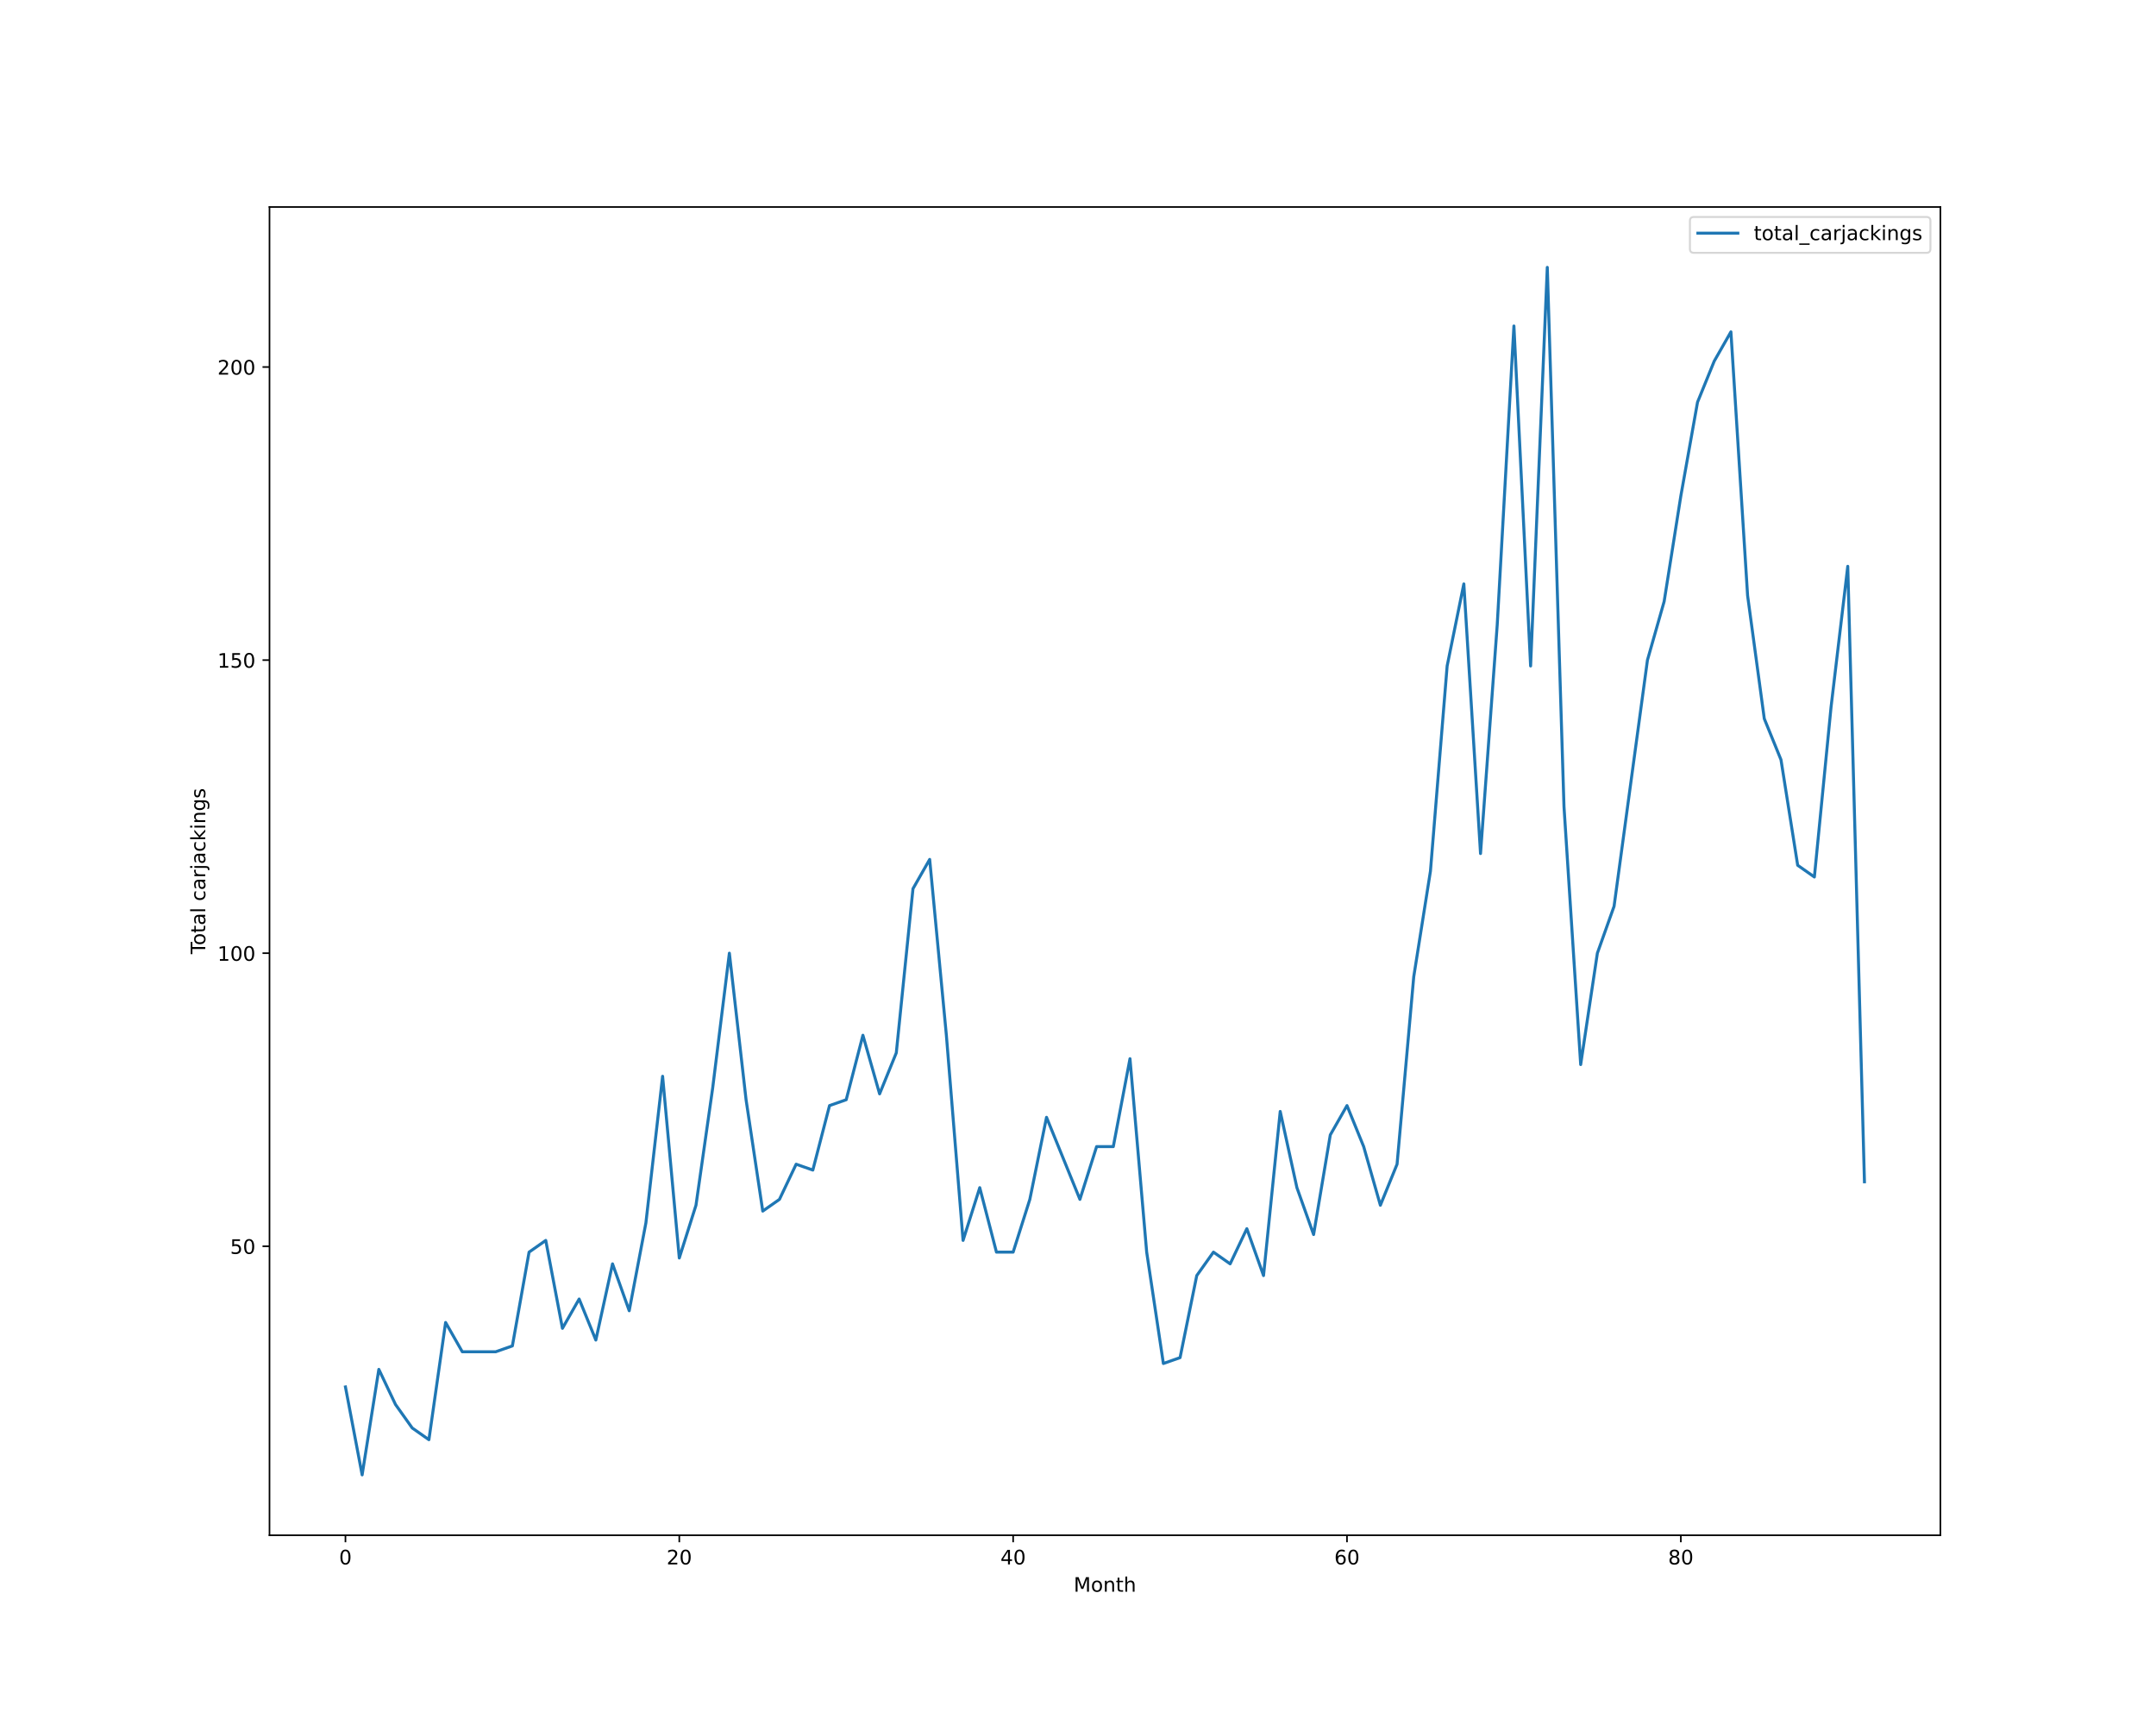
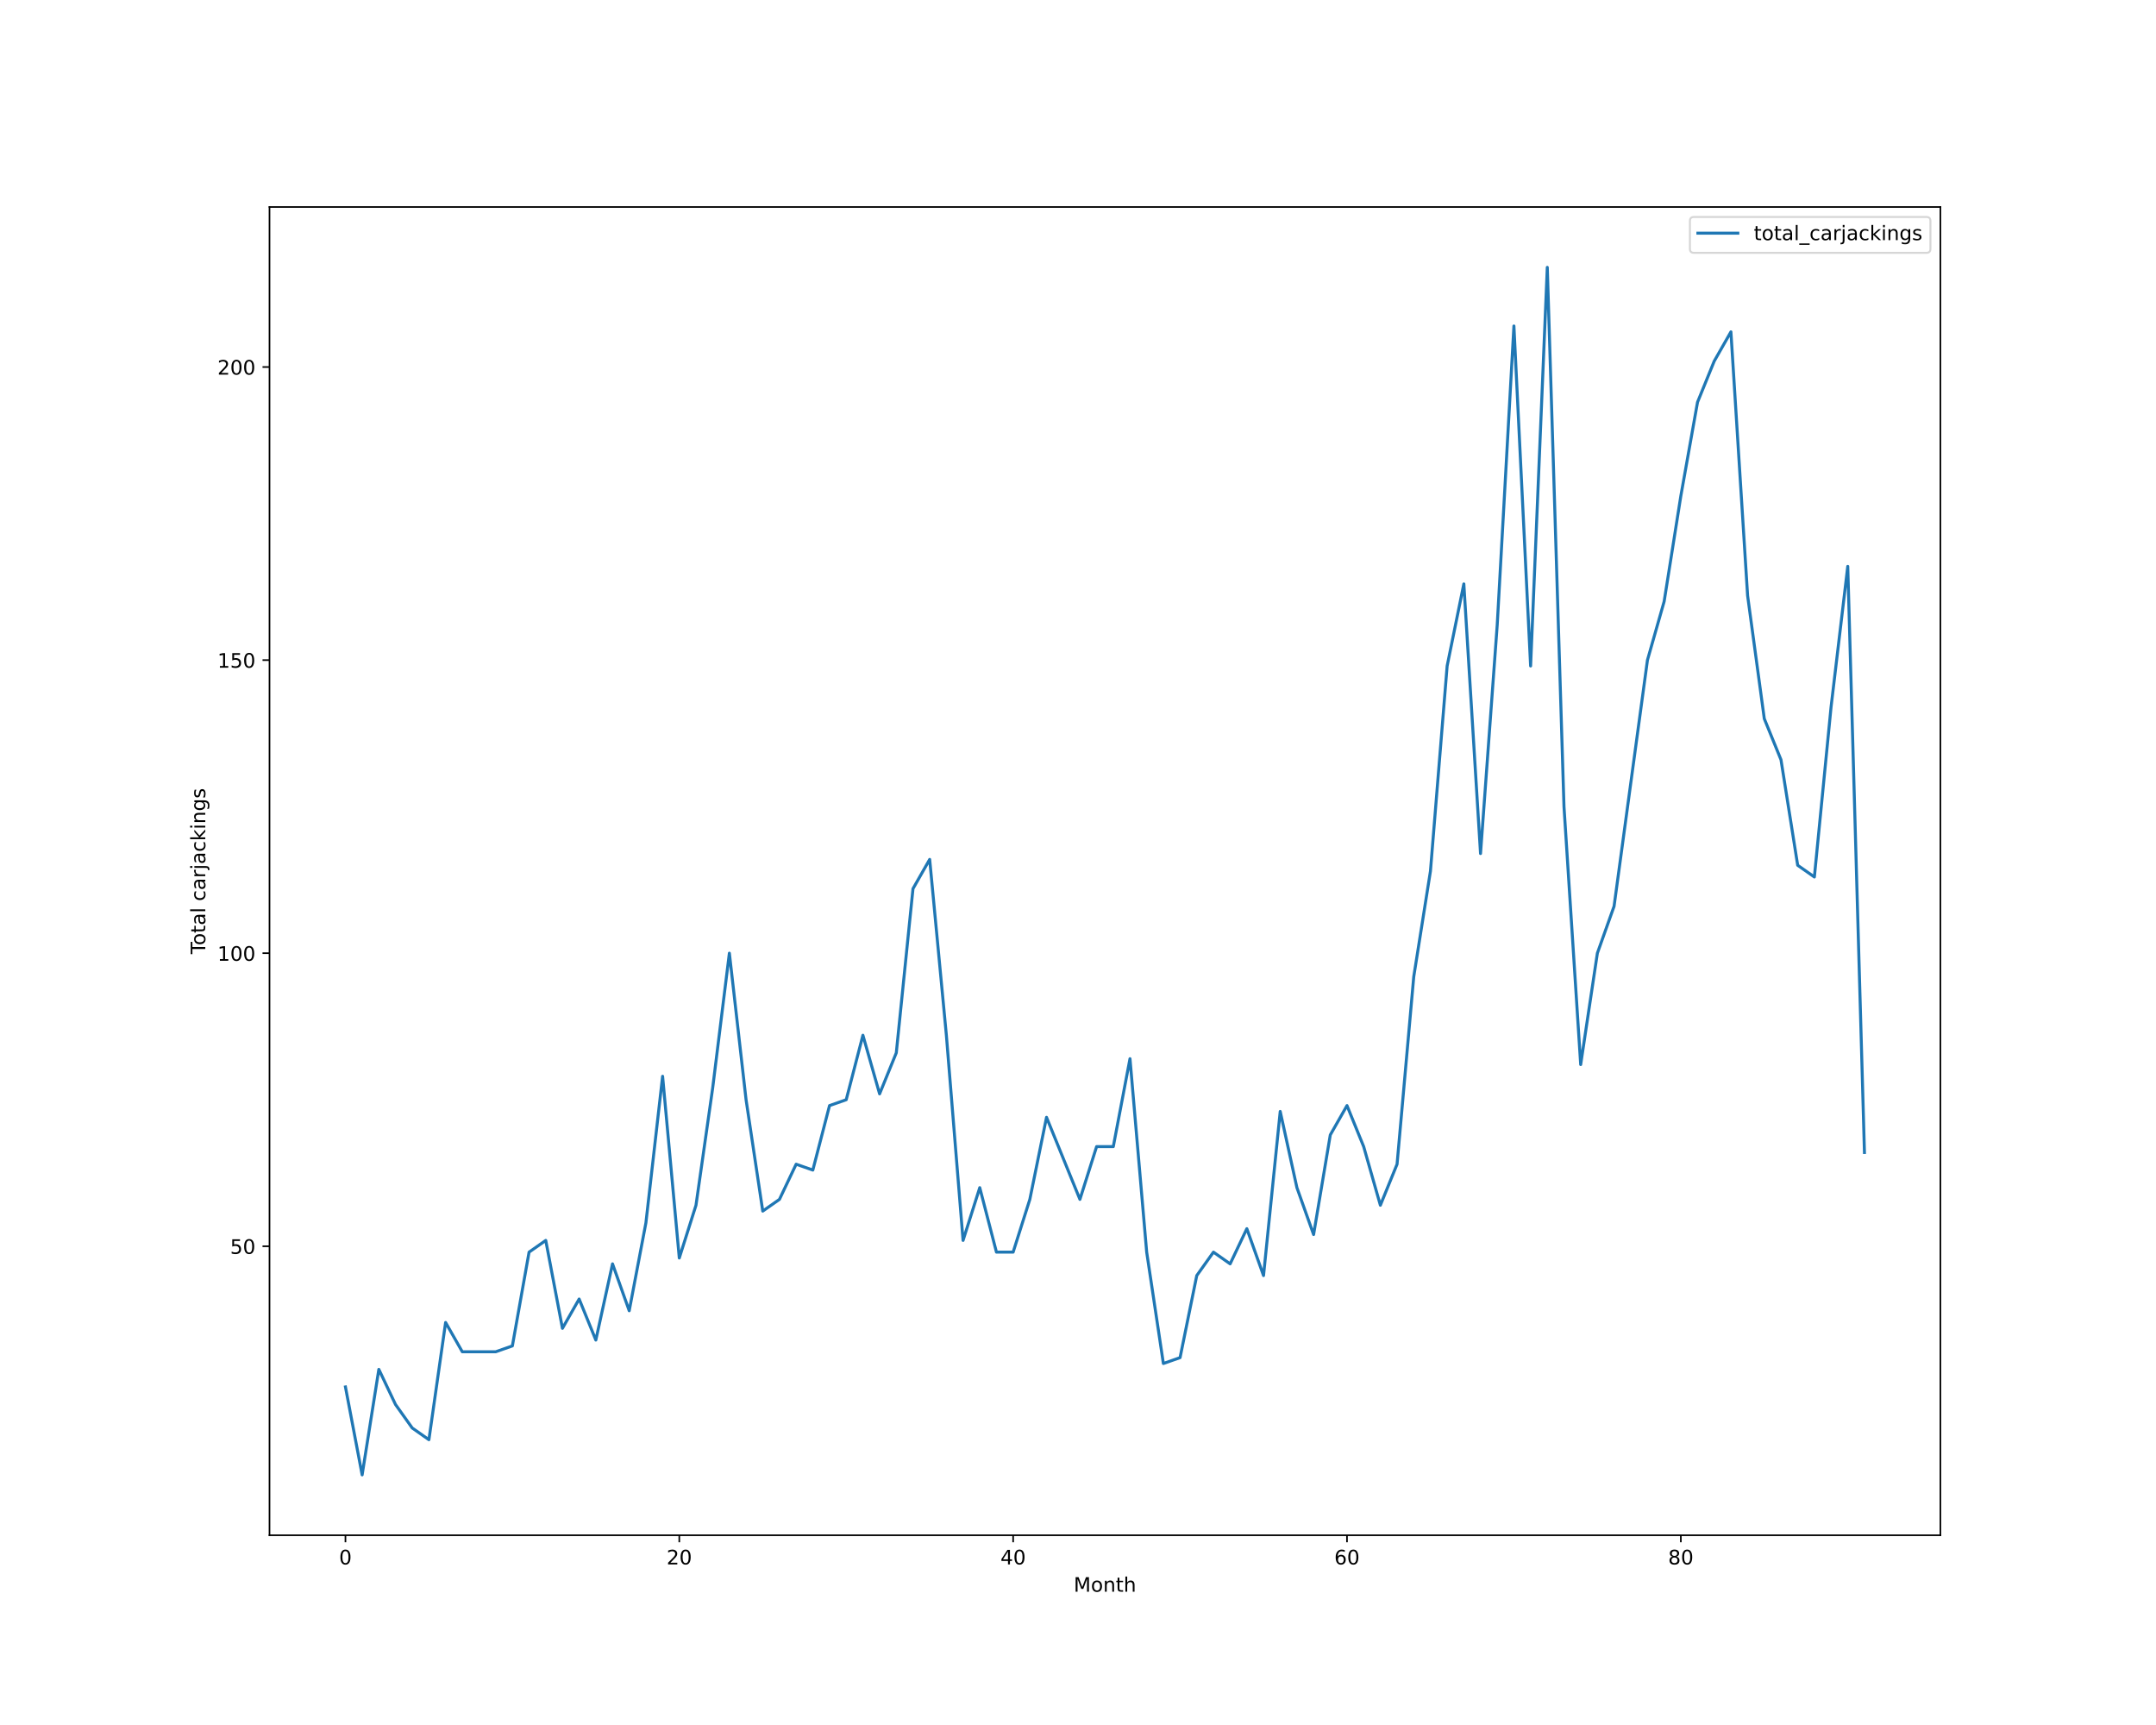
<svg xmlns="http://www.w3.org/2000/svg" xmlns:xlink="http://www.w3.org/1999/xlink" height="864pt" version="1.1" viewBox="0 0 1080 864" width="1080pt">
  <defs>
    <style type="text/css">*{stroke-linecap:butt;stroke-linejoin:round;}</style>
  </defs>
  <g id="figure_1">
    <g id="patch_1">
      <path d="M 0 864  L 1080 864  L 1080 0  L 0 0  z " style="fill:#ffffff;" />
    </g>
    <g id="axes_1">
      <g id="patch_2">
        <path d="M 135 768.96  L 972 768.96  L 972 103.68  L 135 103.68  z " style="fill:#ffffff;" />
      </g>
      <g id="matplotlib.axis_1">
        <g id="xtick_1">
          <g id="line2d_1">
            <defs>
-               <path d="M 0 0  L 0 3.5  " id="m322227b033" style="stroke:#000000;stroke-width:0.8;" />
-             </defs>
-             <g>
-               <use style="stroke:#000000;stroke-width:0.8;" x="173.045" xlink:href="#m322227b033" y="768.96" />
+               <path d="M 0 0  L 0 3.5  " id="me56b29a317" style="stroke:#000000;stroke-width:0.8;" />
+             </defs>
+             <g>
+               <use style="stroke:#000000;stroke-width:0.8;" x="173.045" xlink:href="#me56b29a317" y="768.96" />
            </g>
          </g>
          <g id="text_1">
            <g transform="translate(169.8642 783.5584)scale(0.1 -0.1)">
              <defs>
                <path d="M 2034 4250  Q 1547 4250 1301 3770  Q 1056 3291 1056 2328  Q 1056 1369 1301 889  Q 1547 409 2034 409  Q 2525 409 2770 889  Q 3016 1369 3016 2328  Q 3016 3291 2770 3770  Q 2525 4250 2034 4250  z M 2034 4750  Q 2819 4750 3233 4129  Q 3647 3509 3647 2328  Q 3647 1150 3233 529  Q 2819 -91 2034 -91  Q 1250 -91 836 529  Q 422 1150 422 2328  Q 422 3509 836 4129  Q 1250 4750 2034 4750  z " id="DejaVuSans-30" transform="scale(0.015625)" />
              </defs>
              <use xlink:href="#DejaVuSans-30" />
            </g>
          </g>
        </g>
        <g id="xtick_2">
          <g id="line2d_2">
            <g>
-               <use style="stroke:#000000;stroke-width:0.8;" x="340.278" xlink:href="#m322227b033" y="768.96" />
+               <use style="stroke:#000000;stroke-width:0.8;" x="340.278" xlink:href="#me56b29a317" y="768.96" />
            </g>
          </g>
          <g id="text_2">
            <g transform="translate(333.9157 783.5584)scale(0.1 -0.1)">
              <defs>
                <path d="M 1228 531  L 3431 531  L 3431 0  L 469 0  L 469 531  Q 828 903 1448 1529  Q 2069 2156 2228 2338  Q 2531 2678 2651 2914  Q 2772 3150 2772 3378  Q 2772 3750 2511 3984  Q 2250 4219 1831 4219  Q 1534 4219 1204 4116  Q 875 4013 500 3803  L 500 4441  Q 881 4594 1212 4672  Q 1544 4750 1819 4750  Q 2544 4750 2975 4387  Q 3406 4025 3406 3419  Q 3406 3131 3298 2873  Q 3191 2616 2906 2266  Q 2828 2175 2409 1742  Q 1991 1309 1228 531  z " id="DejaVuSans-32" transform="scale(0.015625)" />
              </defs>
              <use xlink:href="#DejaVuSans-32" />
              <use x="63.623" xlink:href="#DejaVuSans-30" />
            </g>
          </g>
        </g>
        <g id="xtick_3">
          <g id="line2d_3">
            <g>
-               <use style="stroke:#000000;stroke-width:0.8;" x="507.511" xlink:href="#m322227b033" y="768.96" />
+               <use style="stroke:#000000;stroke-width:0.8;" x="507.511" xlink:href="#me56b29a317" y="768.96" />
            </g>
          </g>
          <g id="text_3">
            <g transform="translate(501.1485 783.5584)scale(0.1 -0.1)">
              <defs>
                <path d="M 2419 4116  L 825 1625  L 2419 1625  L 2419 4116  z M 2253 4666  L 3047 4666  L 3047 1625  L 3713 1625  L 3713 1100  L 3047 1100  L 3047 0  L 2419 0  L 2419 1100  L 313 1100  L 313 1709  L 2253 4666  z " id="DejaVuSans-34" transform="scale(0.015625)" />
              </defs>
              <use xlink:href="#DejaVuSans-34" />
              <use x="63.623" xlink:href="#DejaVuSans-30" />
            </g>
          </g>
        </g>
        <g id="xtick_4">
          <g id="line2d_4">
            <g>
-               <use style="stroke:#000000;stroke-width:0.8;" x="674.744" xlink:href="#m322227b033" y="768.96" />
+               <use style="stroke:#000000;stroke-width:0.8;" x="674.744" xlink:href="#me56b29a317" y="768.96" />
            </g>
          </g>
          <g id="text_4">
            <g transform="translate(668.3813 783.5584)scale(0.1 -0.1)">
              <defs>
                <path d="M 2113 2584  Q 1688 2584 1439 2293  Q 1191 2003 1191 1497  Q 1191 994 1439 701  Q 1688 409 2113 409  Q 2538 409 2786 701  Q 3034 994 3034 1497  Q 3034 2003 2786 2293  Q 2538 2584 2113 2584  z M 3366 4563  L 3366 3988  Q 3128 4100 2886 4159  Q 2644 4219 2406 4219  Q 1781 4219 1451 3797  Q 1122 3375 1075 2522  Q 1259 2794 1537 2939  Q 1816 3084 2150 3084  Q 2853 3084 3261 2657  Q 3669 2231 3669 1497  Q 3669 778 3244 343  Q 2819 -91 2113 -91  Q 1303 -91 875 529  Q 447 1150 447 2328  Q 447 3434 972 4092  Q 1497 4750 2381 4750  Q 2619 4750 2861 4703  Q 3103 4656 3366 4563  z " id="DejaVuSans-36" transform="scale(0.015625)" />
              </defs>
              <use xlink:href="#DejaVuSans-36" />
              <use x="63.623" xlink:href="#DejaVuSans-30" />
            </g>
          </g>
        </g>
        <g id="xtick_5">
          <g id="line2d_5">
            <g>
-               <use style="stroke:#000000;stroke-width:0.8;" x="841.977" xlink:href="#m322227b033" y="768.96" />
+               <use style="stroke:#000000;stroke-width:0.8;" x="841.977" xlink:href="#me56b29a317" y="768.96" />
            </g>
          </g>
          <g id="text_5">
            <g transform="translate(835.614 783.5584)scale(0.1 -0.1)">
              <defs>
                <path d="M 2034 2216  Q 1584 2216 1326 1975  Q 1069 1734 1069 1313  Q 1069 891 1326 650  Q 1584 409 2034 409  Q 2484 409 2743 651  Q 3003 894 3003 1313  Q 3003 1734 2745 1975  Q 2488 2216 2034 2216  z M 1403 2484  Q 997 2584 770 2862  Q 544 3141 544 3541  Q 544 4100 942 4425  Q 1341 4750 2034 4750  Q 2731 4750 3128 4425  Q 3525 4100 3525 3541  Q 3525 3141 3298 2862  Q 3072 2584 2669 2484  Q 3125 2378 3379 2068  Q 3634 1759 3634 1313  Q 3634 634 3220 271  Q 2806 -91 2034 -91  Q 1263 -91 848 271  Q 434 634 434 1313  Q 434 1759 690 2068  Q 947 2378 1403 2484  z M 1172 3481  Q 1172 3119 1398 2916  Q 1625 2713 2034 2713  Q 2441 2713 2670 2916  Q 2900 3119 2900 3481  Q 2900 3844 2670 4047  Q 2441 4250 2034 4250  Q 1625 4250 1398 4047  Q 1172 3844 1172 3481  z " id="DejaVuSans-38" transform="scale(0.015625)" />
              </defs>
              <use xlink:href="#DejaVuSans-38" />
              <use x="63.623" xlink:href="#DejaVuSans-30" />
            </g>
          </g>
        </g>
        <g id="text_6">
          <g transform="translate(537.8289 797.2366)scale(0.1 -0.1)">
            <defs>
              <path d="M 628 4666  L 1569 4666  L 2759 1491  L 3956 4666  L 4897 4666  L 4897 0  L 4281 0  L 4281 4097  L 3078 897  L 2444 897  L 1241 4097  L 1241 0  L 628 0  L 628 4666  z " id="DejaVuSans-4d" transform="scale(0.015625)" />
              <path d="M 1959 3097  Q 1497 3097 1228 2736  Q 959 2375 959 1747  Q 959 1119 1226 758  Q 1494 397 1959 397  Q 2419 397 2687 759  Q 2956 1122 2956 1747  Q 2956 2369 2687 2733  Q 2419 3097 1959 3097  z M 1959 3584  Q 2709 3584 3137 3096  Q 3566 2609 3566 1747  Q 3566 888 3137 398  Q 2709 -91 1959 -91  Q 1206 -91 779 398  Q 353 888 353 1747  Q 353 2609 779 3096  Q 1206 3584 1959 3584  z " id="DejaVuSans-6f" transform="scale(0.015625)" />
              <path d="M 3513 2113  L 3513 0  L 2938 0  L 2938 2094  Q 2938 2591 2744 2837  Q 2550 3084 2163 3084  Q 1697 3084 1428 2787  Q 1159 2491 1159 1978  L 1159 0  L 581 0  L 581 3500  L 1159 3500  L 1159 2956  Q 1366 3272 1645 3428  Q 1925 3584 2291 3584  Q 2894 3584 3203 3211  Q 3513 2838 3513 2113  z " id="DejaVuSans-6e" transform="scale(0.015625)" />
              <path d="M 1172 4494  L 1172 3500  L 2356 3500  L 2356 3053  L 1172 3053  L 1172 1153  Q 1172 725 1289 603  Q 1406 481 1766 481  L 2356 481  L 2356 0  L 1766 0  Q 1100 0 847 248  Q 594 497 594 1153  L 594 3053  L 172 3053  L 172 3500  L 594 3500  L 594 4494  L 1172 4494  z " id="DejaVuSans-74" transform="scale(0.015625)" />
              <path d="M 3513 2113  L 3513 0  L 2938 0  L 2938 2094  Q 2938 2591 2744 2837  Q 2550 3084 2163 3084  Q 1697 3084 1428 2787  Q 1159 2491 1159 1978  L 1159 0  L 581 0  L 581 4863  L 1159 4863  L 1159 2956  Q 1366 3272 1645 3428  Q 1925 3584 2291 3584  Q 2894 3584 3203 3211  Q 3513 2838 3513 2113  z " id="DejaVuSans-68" transform="scale(0.015625)" />
            </defs>
            <use xlink:href="#DejaVuSans-4d" />
            <use x="86.279" xlink:href="#DejaVuSans-6f" />
            <use x="147.461" xlink:href="#DejaVuSans-6e" />
            <use x="210.84" xlink:href="#DejaVuSans-74" />
            <use x="250.049" xlink:href="#DejaVuSans-68" />
          </g>
        </g>
      </g>
      <g id="matplotlib.axis_2">
        <g id="ytick_1">
          <g id="line2d_6">
            <defs>
-               <path d="M 0 0  L -3.5 0  " id="mc1c343c113" style="stroke:#000000;stroke-width:0.8;" />
-             </defs>
-             <g>
-               <use style="stroke:#000000;stroke-width:0.8;" x="135" xlink:href="#mc1c343c113" y="624.219" />
+               <path d="M 0 0  L -3.5 0  " id="m6c116f7d23" style="stroke:#000000;stroke-width:0.8;" />
+             </defs>
+             <g>
+               <use style="stroke:#000000;stroke-width:0.8;" x="135" xlink:href="#m6c116f7d23" y="624.219" />
            </g>
          </g>
          <g id="text_7">
            <g transform="translate(115.275 628.0182)scale(0.1 -0.1)">
              <defs>
                <path d="M 691 4666  L 3169 4666  L 3169 4134  L 1269 4134  L 1269 2991  Q 1406 3038 1543 3061  Q 1681 3084 1819 3084  Q 2600 3084 3056 2656  Q 3513 2228 3513 1497  Q 3513 744 3044 326  Q 2575 -91 1722 -91  Q 1428 -91 1123 -41  Q 819 9 494 109  L 494 744  Q 775 591 1075 516  Q 1375 441 1709 441  Q 2250 441 2565 725  Q 2881 1009 2881 1497  Q 2881 1984 2565 2268  Q 2250 2553 1709 2553  Q 1456 2553 1204 2497  Q 953 2441 691 2322  L 691 4666  z " id="DejaVuSans-35" transform="scale(0.015625)" />
              </defs>
              <use xlink:href="#DejaVuSans-35" />
              <use x="63.623" xlink:href="#DejaVuSans-30" />
            </g>
          </g>
        </g>
        <g id="ytick_2">
          <g id="line2d_7">
            <g>
-               <use style="stroke:#000000;stroke-width:0.8;" x="135" xlink:href="#mc1c343c113" y="477.423" />
+               <use style="stroke:#000000;stroke-width:0.8;" x="135" xlink:href="#m6c116f7d23" y="477.423" />
            </g>
          </g>
          <g id="text_8">
            <g transform="translate(108.9125 481.2221)scale(0.1 -0.1)">
              <defs>
                <path d="M 794 531  L 1825 531  L 1825 4091  L 703 3866  L 703 4441  L 1819 4666  L 2450 4666  L 2450 531  L 3481 531  L 3481 0  L 794 0  L 794 531  z " id="DejaVuSans-31" transform="scale(0.015625)" />
              </defs>
              <use xlink:href="#DejaVuSans-31" />
              <use x="63.623" xlink:href="#DejaVuSans-30" />
              <use x="127.246" xlink:href="#DejaVuSans-30" />
            </g>
          </g>
        </g>
        <g id="ytick_3">
          <g id="line2d_8">
            <g>
-               <use style="stroke:#000000;stroke-width:0.8;" x="135" xlink:href="#mc1c343c113" y="330.627" />
+               <use style="stroke:#000000;stroke-width:0.8;" x="135" xlink:href="#m6c116f7d23" y="330.627" />
            </g>
          </g>
          <g id="text_9">
            <g transform="translate(108.9125 334.426)scale(0.1 -0.1)">
              <use xlink:href="#DejaVuSans-31" />
              <use x="63.623" xlink:href="#DejaVuSans-35" />
              <use x="127.246" xlink:href="#DejaVuSans-30" />
            </g>
          </g>
        </g>
        <g id="ytick_4">
          <g id="line2d_9">
            <g>
-               <use style="stroke:#000000;stroke-width:0.8;" x="135" xlink:href="#mc1c343c113" y="183.831" />
+               <use style="stroke:#000000;stroke-width:0.8;" x="135" xlink:href="#m6c116f7d23" y="183.831" />
            </g>
          </g>
          <g id="text_10">
            <g transform="translate(108.9125 187.6299)scale(0.1 -0.1)">
              <use xlink:href="#DejaVuSans-32" />
              <use x="63.623" xlink:href="#DejaVuSans-30" />
              <use x="127.246" xlink:href="#DejaVuSans-30" />
            </g>
          </g>
        </g>
        <g id="text_11">
          <g transform="translate(102.8328 477.8888)rotate(-90)scale(0.1 -0.1)">
            <defs>
              <path d="M -19 4666  L 3928 4666  L 3928 4134  L 2272 4134  L 2272 0  L 1638 0  L 1638 4134  L -19 4134  L -19 4666  z " id="DejaVuSans-54" transform="scale(0.015625)" />
              <path d="M 2194 1759  Q 1497 1759 1228 1600  Q 959 1441 959 1056  Q 959 750 1161 570  Q 1363 391 1709 391  Q 2188 391 2477 730  Q 2766 1069 2766 1631  L 2766 1759  L 2194 1759  z M 3341 1997  L 3341 0  L 2766 0  L 2766 531  Q 2569 213 2275 61  Q 1981 -91 1556 -91  Q 1019 -91 701 211  Q 384 513 384 1019  Q 384 1609 779 1909  Q 1175 2209 1959 2209  L 2766 2209  L 2766 2266  Q 2766 2663 2505 2880  Q 2244 3097 1772 3097  Q 1472 3097 1187 3025  Q 903 2953 641 2809  L 641 3341  Q 956 3463 1253 3523  Q 1550 3584 1831 3584  Q 2591 3584 2966 3190  Q 3341 2797 3341 1997  z " id="DejaVuSans-61" transform="scale(0.015625)" />
              <path d="M 603 4863  L 1178 4863  L 1178 0  L 603 0  L 603 4863  z " id="DejaVuSans-6c" transform="scale(0.015625)" />
              <path id="DejaVuSans-20" transform="scale(0.015625)" />
              <path d="M 3122 3366  L 3122 2828  Q 2878 2963 2633 3030  Q 2388 3097 2138 3097  Q 1578 3097 1268 2742  Q 959 2388 959 1747  Q 959 1106 1268 751  Q 1578 397 2138 397  Q 2388 397 2633 464  Q 2878 531 3122 666  L 3122 134  Q 2881 22 2623 -34  Q 2366 -91 2075 -91  Q 1284 -91 818 406  Q 353 903 353 1747  Q 353 2603 823 3093  Q 1294 3584 2113 3584  Q 2378 3584 2631 3529  Q 2884 3475 3122 3366  z " id="DejaVuSans-63" transform="scale(0.015625)" />
              <path d="M 2631 2963  Q 2534 3019 2420 3045  Q 2306 3072 2169 3072  Q 1681 3072 1420 2755  Q 1159 2438 1159 1844  L 1159 0  L 581 0  L 581 3500  L 1159 3500  L 1159 2956  Q 1341 3275 1631 3429  Q 1922 3584 2338 3584  Q 2397 3584 2469 3576  Q 2541 3569 2628 3553  L 2631 2963  z " id="DejaVuSans-72" transform="scale(0.015625)" />
              <path d="M 603 3500  L 1178 3500  L 1178 -63  Q 1178 -731 923 -1031  Q 669 -1331 103 -1331  L -116 -1331  L -116 -844  L 38 -844  Q 366 -844 484 -692  Q 603 -541 603 -63  L 603 3500  z M 603 4863  L 1178 4863  L 1178 4134  L 603 4134  L 603 4863  z " id="DejaVuSans-6a" transform="scale(0.015625)" />
              <path d="M 581 4863  L 1159 4863  L 1159 1991  L 2875 3500  L 3609 3500  L 1753 1863  L 3688 0  L 2938 0  L 1159 1709  L 1159 0  L 581 0  L 581 4863  z " id="DejaVuSans-6b" transform="scale(0.015625)" />
              <path d="M 603 3500  L 1178 3500  L 1178 0  L 603 0  L 603 3500  z M 603 4863  L 1178 4863  L 1178 4134  L 603 4134  L 603 4863  z " id="DejaVuSans-69" transform="scale(0.015625)" />
              <path d="M 2906 1791  Q 2906 2416 2648 2759  Q 2391 3103 1925 3103  Q 1463 3103 1205 2759  Q 947 2416 947 1791  Q 947 1169 1205 825  Q 1463 481 1925 481  Q 2391 481 2648 825  Q 2906 1169 2906 1791  z M 3481 434  Q 3481 -459 3084 -895  Q 2688 -1331 1869 -1331  Q 1566 -1331 1297 -1286  Q 1028 -1241 775 -1147  L 775 -588  Q 1028 -725 1275 -790  Q 1522 -856 1778 -856  Q 2344 -856 2625 -561  Q 2906 -266 2906 331  L 2906 616  Q 2728 306 2450 153  Q 2172 0 1784 0  Q 1141 0 747 490  Q 353 981 353 1791  Q 353 2603 747 3093  Q 1141 3584 1784 3584  Q 2172 3584 2450 3431  Q 2728 3278 2906 2969  L 2906 3500  L 3481 3500  L 3481 434  z " id="DejaVuSans-67" transform="scale(0.015625)" />
              <path d="M 2834 3397  L 2834 2853  Q 2591 2978 2328 3040  Q 2066 3103 1784 3103  Q 1356 3103 1142 2972  Q 928 2841 928 2578  Q 928 2378 1081 2264  Q 1234 2150 1697 2047  L 1894 2003  Q 2506 1872 2764 1633  Q 3022 1394 3022 966  Q 3022 478 2636 193  Q 2250 -91 1575 -91  Q 1294 -91 989 -36  Q 684 19 347 128  L 347 722  Q 666 556 975 473  Q 1284 391 1588 391  Q 1994 391 2212 530  Q 2431 669 2431 922  Q 2431 1156 2273 1281  Q 2116 1406 1581 1522  L 1381 1569  Q 847 1681 609 1914  Q 372 2147 372 2553  Q 372 3047 722 3315  Q 1072 3584 1716 3584  Q 2034 3584 2315 3537  Q 2597 3491 2834 3397  z " id="DejaVuSans-73" transform="scale(0.015625)" />
            </defs>
            <use xlink:href="#DejaVuSans-54" />
            <use x="44.084" xlink:href="#DejaVuSans-6f" />
            <use x="105.266" xlink:href="#DejaVuSans-74" />
            <use x="144.475" xlink:href="#DejaVuSans-61" />
            <use x="205.754" xlink:href="#DejaVuSans-6c" />
            <use x="233.537" xlink:href="#DejaVuSans-20" />
            <use x="265.324" xlink:href="#DejaVuSans-63" />
            <use x="320.305" xlink:href="#DejaVuSans-61" />
            <use x="381.584" xlink:href="#DejaVuSans-72" />
            <use x="422.697" xlink:href="#DejaVuSans-6a" />
            <use x="450.48" xlink:href="#DejaVuSans-61" />
            <use x="511.76" xlink:href="#DejaVuSans-63" />
            <use x="566.74" xlink:href="#DejaVuSans-6b" />
            <use x="624.65" xlink:href="#DejaVuSans-69" />
            <use x="652.434" xlink:href="#DejaVuSans-6e" />
            <use x="715.812" xlink:href="#DejaVuSans-67" />
            <use x="779.289" xlink:href="#DejaVuSans-73" />
          </g>
        </g>
      </g>
      <g id="line2d_10">
-         <path clip-path="url(#pb345cd8c29)" d="M 173.045 694.681  L 181.407 738.72  L 189.769 685.873  L 198.13 703.489  L 206.492 715.233  L 214.854 721.104  L 223.215 662.386  L 231.577 677.066  L 239.939 677.066  L 248.3 677.066  L 256.662 674.13  L 265.023 627.155  L 273.385 621.283  L 281.747 665.322  L 290.108 650.642  L 298.47 671.194  L 306.832 633.027  L 315.193 656.514  L 323.555 612.475  L 331.917 539.077  L 340.278 630.091  L 348.64 603.668  L 357.001 544.949  L 365.363 477.423  L 373.725 550.821  L 382.086 606.603  L 390.448 600.732  L 398.81 583.116  L 407.171 586.052  L 415.533 553.757  L 423.895 550.821  L 432.256 518.526  L 440.618 547.885  L 448.98 527.334  L 457.341 445.128  L 465.703 430.448  L 474.064 518.526  L 482.426 621.283  L 490.788 594.86  L 499.149 627.155  L 507.511 627.155  L 515.873 600.732  L 524.234 559.629  L 532.596 580.18  L 540.958 600.732  L 549.319 574.308  L 557.681 574.308  L 566.042 530.27  L 574.404 627.155  L 582.766 682.937  L 591.127 680.002  L 599.489 638.899  L 607.851 627.155  L 616.212 633.027  L 624.574 615.411  L 632.936 638.899  L 641.297 556.693  L 649.659 594.86  L 658.02 618.347  L 666.382 568.437  L 674.744 553.757  L 683.105 574.308  L 691.467 603.668  L 699.829 583.116  L 708.19 489.167  L 716.552 436.32  L 724.914 333.563  L 733.275 292.46  L 741.637 427.512  L 749.999 313.011  L 758.36 163.279  L 766.722 333.563  L 775.083 133.92  L 783.445 404.025  L 791.807 533.205  L 800.168 477.423  L 808.53 453.936  L 816.892 392.281  L 825.253 330.627  L 833.615 301.268  L 841.977 248.421  L 850.338 201.446  L 858.7 180.895  L 867.061 166.215  L 875.423 298.332  L 883.785 359.986  L 892.146 380.537  L 900.508 433.384  L 908.87 439.256  L 917.231 354.114  L 925.593 283.652  L 933.955 591.924  " style="fill:none;stroke:#1f77b4;stroke-linecap:square;stroke-width:1.5;" />
+         <path clip-path="url(#pdc10dc095b)" d="M 173.045 694.681  L 181.407 738.72  L 189.769 685.873  L 198.13 703.489  L 206.492 715.233  L 214.854 721.104  L 223.215 662.386  L 231.577 677.066  L 239.939 677.066  L 248.3 677.066  L 256.662 674.13  L 265.023 627.155  L 273.385 621.283  L 281.747 665.322  L 290.108 650.642  L 298.47 671.194  L 306.832 633.027  L 315.193 656.514  L 323.555 612.475  L 331.917 539.077  L 340.278 630.091  L 348.64 603.668  L 357.001 544.949  L 365.363 477.423  L 373.725 550.821  L 382.086 606.603  L 390.448 600.732  L 398.81 583.116  L 407.171 586.052  L 415.533 553.757  L 423.895 550.821  L 432.256 518.526  L 440.618 547.885  L 448.98 527.334  L 457.341 445.128  L 465.703 430.448  L 474.064 518.526  L 482.426 621.283  L 490.788 594.86  L 499.149 627.155  L 507.511 627.155  L 515.873 600.732  L 524.234 559.629  L 532.596 580.18  L 540.958 600.732  L 549.319 574.308  L 557.681 574.308  L 566.042 530.27  L 574.404 627.155  L 582.766 682.937  L 591.127 680.002  L 599.489 638.899  L 607.851 627.155  L 616.212 633.027  L 624.574 615.411  L 632.936 638.899  L 641.297 556.693  L 649.659 594.86  L 658.02 618.347  L 666.382 568.437  L 674.744 553.757  L 683.105 574.308  L 691.467 603.668  L 699.829 583.116  L 708.19 489.167  L 716.552 436.32  L 724.914 333.563  L 733.275 292.46  L 741.637 427.512  L 749.999 313.011  L 758.36 163.279  L 766.722 333.563  L 775.083 133.92  L 783.445 404.025  L 791.807 533.205  L 800.168 477.423  L 808.53 453.936  L 816.892 392.281  L 825.253 330.627  L 833.615 301.268  L 841.977 248.421  L 850.338 201.446  L 858.7 180.895  L 867.061 166.215  L 875.423 298.332  L 883.785 359.986  L 892.146 380.537  L 900.508 433.384  L 908.87 439.256  L 917.231 354.114  L 925.593 283.652  L 933.955 577.244  " style="fill:none;stroke:#1f77b4;stroke-linecap:square;stroke-width:1.5;" />
      </g>
      <g id="patch_3">
        <path d="M 135 768.96  L 135 103.68  " style="fill:none;stroke:#000000;stroke-linecap:square;stroke-linejoin:miter;stroke-width:0.8;" />
      </g>
      <g id="patch_4">
        <path d="M 972 768.96  L 972 103.68  " style="fill:none;stroke:#000000;stroke-linecap:square;stroke-linejoin:miter;stroke-width:0.8;" />
      </g>
      <g id="patch_5">
        <path d="M 135 768.96  L 972 768.96  " style="fill:none;stroke:#000000;stroke-linecap:square;stroke-linejoin:miter;stroke-width:0.8;" />
      </g>
      <g id="patch_6">
        <path d="M 135 103.68  L 972 103.68  " style="fill:none;stroke:#000000;stroke-linecap:square;stroke-linejoin:miter;stroke-width:0.8;" />
      </g>
      <g id="legend_1">
        <g id="patch_7">
          <path d="M 848.528 126.636  L 965 126.636  Q 967 126.636 967 124.636  L 967 110.68  Q 967 108.68 965 108.68  L 848.528 108.68  Q 846.528 108.68 846.528 110.68  L 846.528 124.636  Q 846.528 126.636 848.528 126.636  z " style="fill:#ffffff;opacity:0.8;stroke:#cccccc;stroke-linejoin:miter;" />
        </g>
        <g id="line2d_11">
          <path d="M 850.528 116.778  L 870.528 116.778  " style="fill:none;stroke:#1f77b4;stroke-linecap:square;stroke-width:1.5;" />
        </g>
        <g id="line2d_12" />
        <g id="text_12">
          <g transform="translate(878.5281 120.2784)scale(0.1 -0.1)">
            <defs>
              <path d="M 3263 -1063  L 3263 -1509  L -63 -1509  L -63 -1063  L 3263 -1063  z " id="DejaVuSans-5f" transform="scale(0.015625)" />
            </defs>
            <use xlink:href="#DejaVuSans-74" />
            <use x="39.209" xlink:href="#DejaVuSans-6f" />
            <use x="100.391" xlink:href="#DejaVuSans-74" />
            <use x="139.6" xlink:href="#DejaVuSans-61" />
            <use x="200.879" xlink:href="#DejaVuSans-6c" />
            <use x="228.662" xlink:href="#DejaVuSans-5f" />
            <use x="278.662" xlink:href="#DejaVuSans-63" />
            <use x="333.643" xlink:href="#DejaVuSans-61" />
            <use x="394.922" xlink:href="#DejaVuSans-72" />
            <use x="436.035" xlink:href="#DejaVuSans-6a" />
            <use x="463.818" xlink:href="#DejaVuSans-61" />
            <use x="525.098" xlink:href="#DejaVuSans-63" />
            <use x="580.078" xlink:href="#DejaVuSans-6b" />
            <use x="637.988" xlink:href="#DejaVuSans-69" />
            <use x="665.771" xlink:href="#DejaVuSans-6e" />
            <use x="729.15" xlink:href="#DejaVuSans-67" />
            <use x="792.627" xlink:href="#DejaVuSans-73" />
          </g>
        </g>
      </g>
    </g>
  </g>
  <defs>
-     <clipPath id="pb345cd8c29">
+     <clipPath id="pdc10dc095b">
      <rect height="665.28" width="837" x="135" y="103.68" />
    </clipPath>
  </defs>
</svg>
